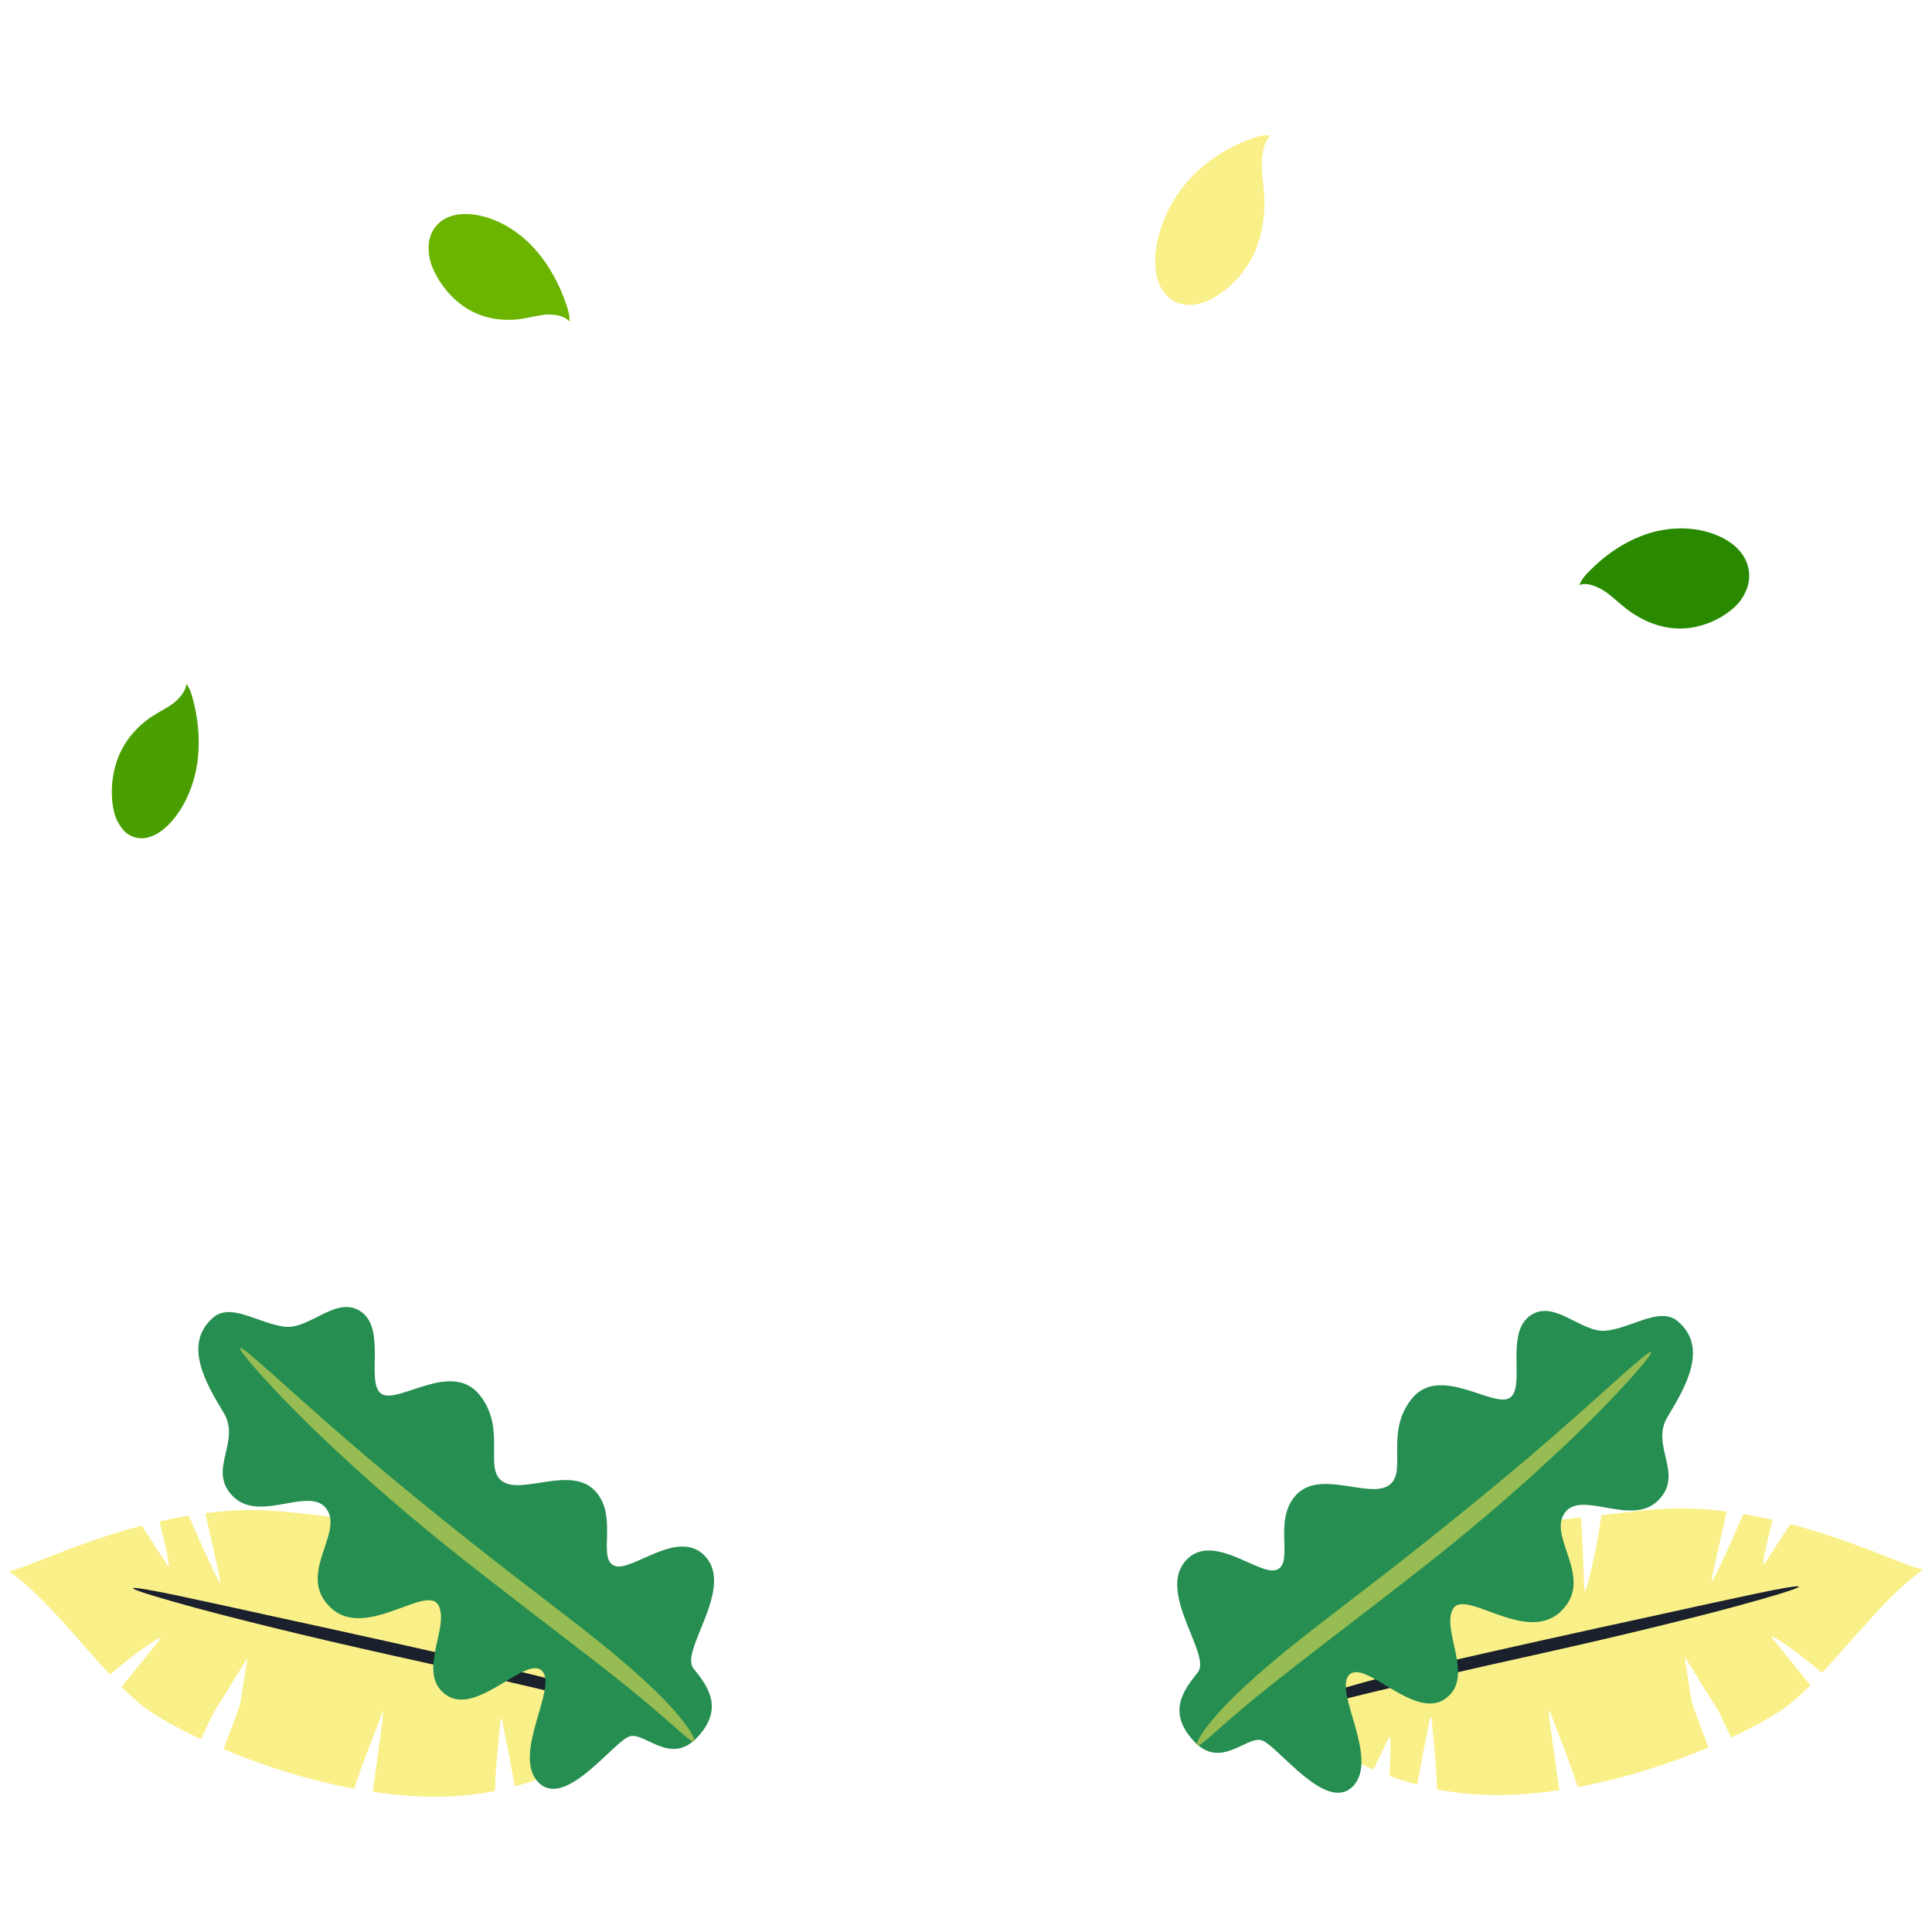
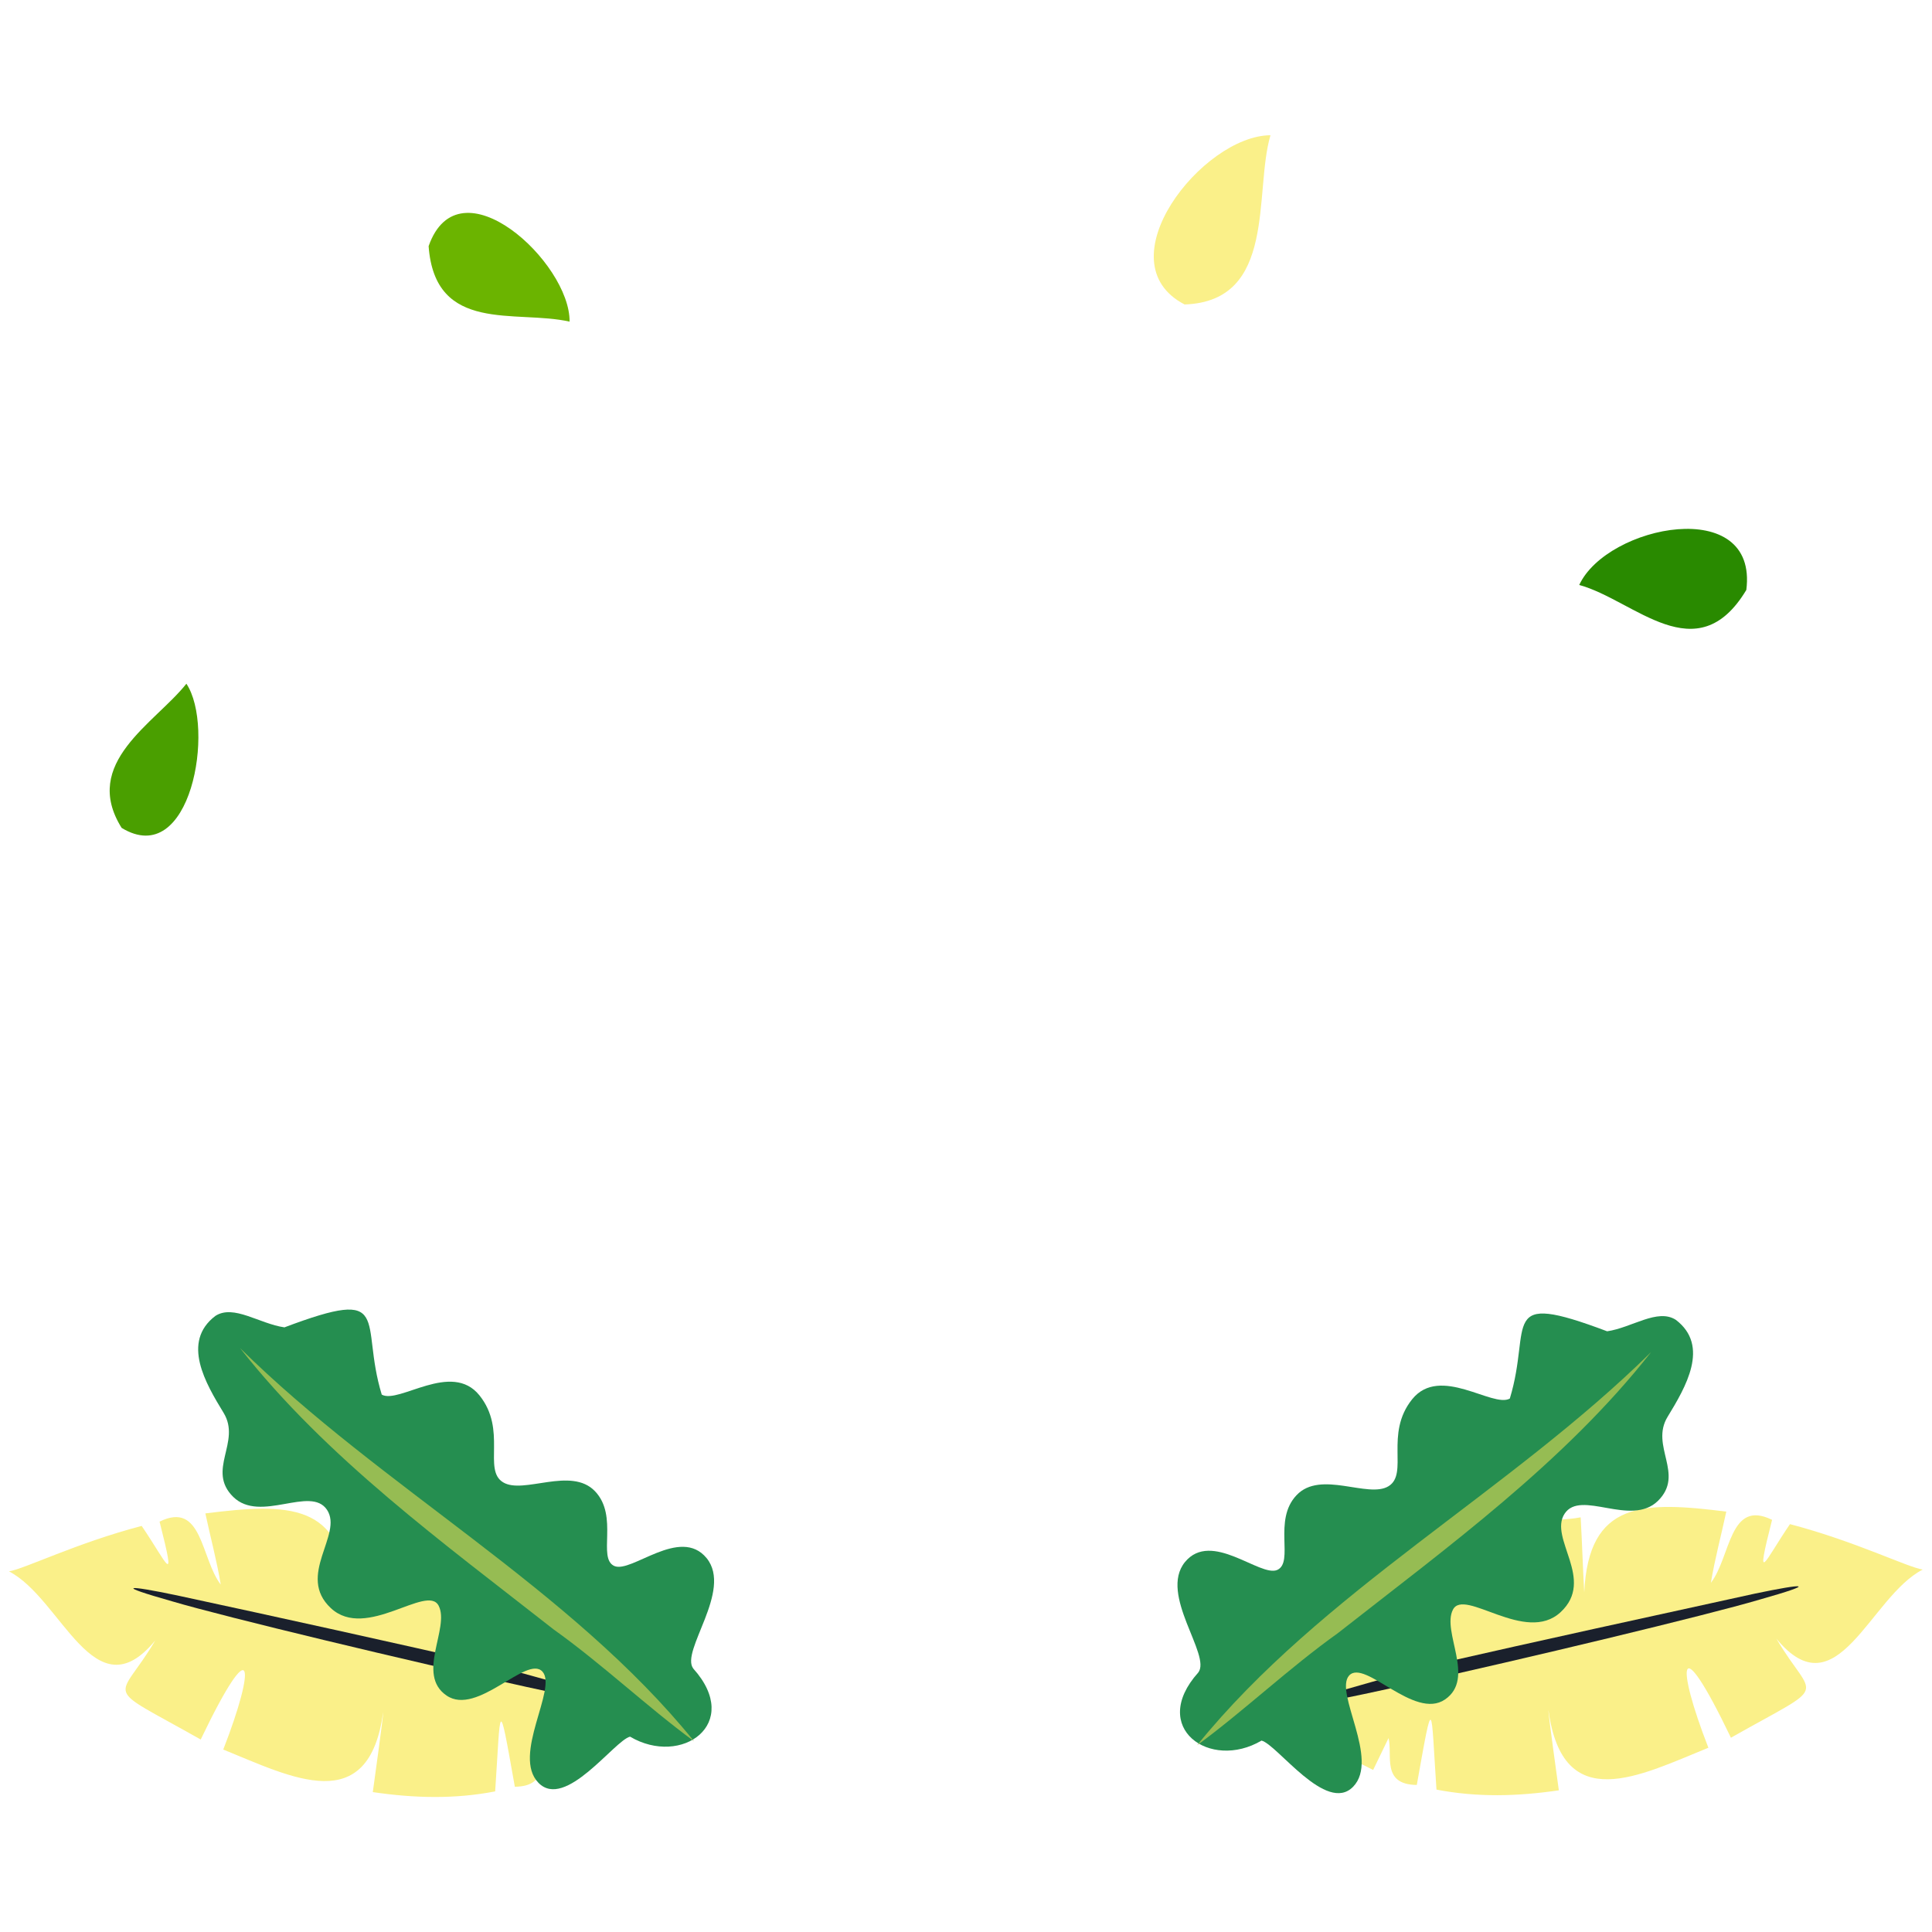
- <svg xmlns="http://www.w3.org/2000/svg" viewBox="0 0 540 540">
-   <path d="M423.15 426.4c.86 1.81 1.65 3.68 2.36 5.66l.68 1.47c.48.08 0-7.17-.03-7.54 4.84-.65 10.06-1.23 15.75-1.87.3 5.96.66 11.92.82 17.9l.22 3.11.72-2.08c1.68-6.44 3.05-12.96 3.91-19.56 13.57-1.51 20.54-2.85 35.04-1.01-1.35 5.82-2.6 11.66-3.91 17.49l-.38 2.42 1.31-2.38c2.64-5.57 5.2-11.18 7.62-16.85 2.78.46 5.52 1.01 8.18 1.61-.25.91-3.02 12.09-2.56 12.42.06.04.15 0 .29-.15l7.25-11.06c18.34 4.81 32.65 11.96 37.07 12.72-9.52 6.73-19.3 19.28-28.18 28.87-4.15-3.44-8.44-6.86-12.75-9.57-.08-.05-1.79-1.12-1.31-.26l10.77 13.27c-2.51 2.53-4.93 4.72-7.24 6.36-3.17 2.24-8.36 5.2-14.94 8.28-1.04-2.23-2.21-4.72-3.46-7.32-4.86-7.84-9.56-15.34-9.56-15.34l2.04 12.82c1.67 4.8 3.42 9.4 4.68 12.62-10.34 4.34-23.08 8.57-36.52 11.06-2.12-6.48-4.7-12.86-7.09-19.21-.04-.11-.78-2.29-1.06-2.35l.26 2.84 2.68 19.59c-11.6 1.71-22.84 2.03-34.19-.23-.08-6.16-.83-12.25-1.37-18.4-.01-.13-.08-1.79-.32-1.9s-.58 2.05-.58 2.05c-1.15 5.64-2.2 11.3-3.25 16.95a89.58 89.58 0 0 1-7.72-2.45c.08-1.04.54-10.59.04-10.82s-.24.16-.24.16l-4.31 8.86c-16.01-6.84-25.66-16.14-25.66-16.14s5.81-22.13 20.82-35.38c3.48 4.62 8.49 10.8 11.41 15.89.06.11.37.78.61.95s.06.03.08.04.11-1.36.11-1.36c-.45-6.16-4.07-13.9-7.11-19.4 11.55-7.45 23.88-10.63 39.03-12.8Z" fill="#faf089" />
-   <path d="M401.24 465.2c-8.26 1.91-16.53 3.94-24.67 6.34-4.49 1.33-9.04 2.75-13.37 4.56-1.2.5-2.39 1.03-3.53 1.67-1.32.74-2.26 1.54 0 1.16 1.2-.2 2.39-.51 3.57-.81 4.7-1.19 9.39-2.46 14.1-3.62 8.17-2.02 16.37-3.93 24.57-5.84 9.53-2.22 19.08-4.34 28.63-6.46 11.46-2.55 22.9-5.2 34.3-8.01 9.04-2.23 18.07-4.51 27.03-7.07 16.62-4.75 12.71-4.6-1.16-1.68l-.54.11c-8.67 1.83-17.33 3.75-25.99 5.65-11.49 2.51-22.99 5-34.47 7.57-9.49 2.13-18.99 4.24-28.47 6.43Z" fill="#1a202c" />
-   <path d="M468.39 368.86c9.56 7.33 2.69 18.88-2.29 27.12-4.98 8.24 4.86 16.05-2.72 23.47-7.58 7.41-21.58-3.31-26.15 3.57s8.69 18.4-1.11 27.5c-9.79 9.1-26.87-6.88-30.08-.69-3.21 6.19 6.42 19.19-2.22 25.08-8.64 5.88-22.42-11.43-26.76-6.73-4.33 4.71 8.59 23.38 1.07 31.1-7.52 7.72-21.23-11.76-25.58-12.89-4.35-1.13-11.43 8.36-18.95.18s-2.61-14.38 1.21-19.16c3.82-4.79-11.09-21.83-3.68-30.87 7.42-9.05 21.01 4.33 25.83 2.17 4.82-2.16-1.31-13.85 5.36-20.92 6.67-7.07 20.01.99 25.69-2.52s-1.19-14.64 6.57-24.3 22.49 2.5 27.26-.2c4.77-2.7-1.23-17.65 5.6-22.86 6.82-5.2 14.5 4.85 21.57 4.01 7.08-.83 14.3-6.34 19.37-3.06Z" fill="#258e50" />
-   <path d="M373.92 456.48c-7.37 5.7-14.79 11.34-22.02 17.22-4.08 3.32-8.07 6.76-12.02 10.24-1.12.99-2.24 1.99-3.42 2.92-.25.2-1.54 1.25-1.87.94-.3-.29.32-1.44.45-1.69.7-1.33 1.56-2.53 2.45-3.69 3.42-4.46 7.5-8.4 11.59-12.14 6.9-6.3 14.27-12.11 21.65-17.8 8.55-6.58 17.12-13.11 25.57-19.82 10.29-8.17 20.5-16.43 30.52-24.94 8.15-6.93 16.14-14.06 24.11-21.2 2.46-2.21 4.92-4.42 7.46-6.54.31-.26 2.81-2.4 3.09-2.09.33.36-2.48 3.66-2.81 4.06-2.24 2.66-4.58 5.21-6.96 7.73-7.07 7.48-14.47 14.58-22.06 21.47-9.8 8.92-19.93 17.45-30.31 25.65-8.42 6.65-16.95 13.15-25.43 19.71Z" fill="#96bc53" />
-   <path d="M116.85 426.86c-.86 1.81-1.65 3.68-2.36 5.66l-.68 1.47c-.48.08 0-7.17.03-7.54-4.84-.65-10.06-1.23-15.75-1.87-.3 5.96-.66 11.92-.82 17.9l-.22 3.11-.72-2.08c-1.68-6.44-3.05-12.96-3.91-19.56-13.57-1.51-20.54-2.85-35.04-1.01 1.35 5.82 2.6 11.66 3.91 17.49l.38 2.42-1.31-2.38c-2.64-5.57-5.2-11.18-7.62-16.85-2.78.46-5.52 1.01-8.18 1.61.25.91 3.02 12.09 2.56 12.42-.06.04-.15 0-.29-.15l-7.25-11.06c-18.34 4.81-32.65 11.96-37.07 12.72 9.52 6.73 19.3 19.28 28.18 28.87 4.15-3.44 8.44-6.86 12.75-9.57.08-.05 1.79-1.12 1.31-.26l-10.77 13.27c2.51 2.53 4.93 4.72 7.24 6.36 3.17 2.24 8.36 5.2 14.94 8.28 1.04-2.23 2.21-4.72 3.46-7.32 4.86-7.84 9.56-15.34 9.56-15.34l-2.04 12.82c-1.67 4.8-3.42 9.4-4.68 12.62 10.34 4.34 23.08 8.57 36.52 11.06 2.12-6.48 4.7-12.86 7.09-19.21.04-.11.78-2.29 1.06-2.35l-.26 2.84-2.68 19.59c11.6 1.71 22.84 2.03 34.19-.23.08-6.16.83-12.25 1.37-18.4.01-.13.08-1.79.32-1.9s.58 2.05.58 2.05c1.15 5.64 2.2 11.3 3.25 16.95a89.58 89.58 0 0 0 7.72-2.45c-.08-1.04-.54-10.59-.04-10.82s.24.16.24.16l4.31 8.86c16.01-6.84 25.66-16.14 25.66-16.14s-5.81-22.13-20.82-35.38c-3.48 4.62-8.49 10.8-11.41 15.89-.06.11-.37.78-.61.95s-.06.03-.08.04-.11-1.36-.11-1.36c.45-6.16 4.07-13.9 7.11-19.4-11.55-7.45-23.88-10.63-39.03-12.8Z" fill="#faf089" />
-   <path d="M138.76 465.66c8.26 1.91 16.53 3.94 24.67 6.34 4.49 1.33 9.04 2.75 13.37 4.56 1.2.5 2.39 1.03 3.53 1.67 1.32.74 2.26 1.54 0 1.16-1.2-.2-2.39-.51-3.57-.81-4.7-1.19-9.39-2.46-14.1-3.62-8.17-2.02-16.37-3.93-24.57-5.84-9.53-2.22-19.08-4.34-28.63-6.46-11.46-2.55-22.9-5.2-34.3-8.01-9.04-2.23-18.07-4.51-27.03-7.07-16.62-4.75-12.71-4.6 1.16-1.68l.54.11c8.67 1.83 17.33 3.75 25.99 5.65 11.49 2.51 22.99 5 34.47 7.57 9.49 2.13 18.99 4.24 28.47 6.43Z" fill="#1a202c" />
-   <path d="M60.23 367.76c-9.56 7.33-2.69 18.88 2.29 27.12 4.98 8.24-4.86 16.05 2.72 23.47 7.58 7.41 21.58-3.31 26.15 3.57s-8.69 18.4 1.11 27.5c9.79 9.1 26.87-6.88 30.08-.69 3.21 6.19-6.42 19.19 2.22 25.08 8.64 5.88 22.42-11.43 26.76-6.73 4.33 4.71-8.59 23.38-1.07 31.1 7.52 7.72 21.23-11.76 25.58-12.89 4.35-1.13 11.43 8.36 18.95.18s2.61-14.38-1.21-19.16c-3.82-4.79 11.09-21.83 3.68-30.87-7.42-9.05-21.01 4.33-25.83 2.17-4.82-2.16 1.31-13.85-5.36-20.92-6.67-7.07-20.01.99-25.69-2.52s1.19-14.64-6.57-24.3-22.49 2.5-27.26-.2c-4.77-2.7 1.23-17.65-5.6-22.86-6.82-5.2-14.5 4.85-21.57 4.01-7.08-.83-14.3-6.34-19.37-3.06Z" fill="#258e50" />
-   <path d="M154.69 455.38c7.37 5.7 14.79 11.34 22.02 17.22 4.08 3.32 8.07 6.76 12.02 10.24 1.12.99 2.24 1.99 3.42 2.92.25.2 1.54 1.25 1.87.94.3-.29-.32-1.44-.45-1.69-.7-1.33-1.56-2.53-2.45-3.69-3.42-4.46-7.5-8.4-11.59-12.14-6.9-6.3-14.27-12.11-21.65-17.8-8.55-6.58-17.12-13.11-25.57-19.82-10.29-8.17-20.5-16.43-30.52-24.94-8.15-6.93-16.14-14.06-24.11-21.2-2.46-2.21-4.92-4.42-7.46-6.54-.31-.26-2.81-2.4-3.09-2.09-.33.36 2.48 3.66 2.81 4.06 2.24 2.66 4.58 5.21 6.96 7.73 7.07 7.48 14.47 14.58 22.06 21.47 9.8 8.92 19.93 17.45 30.31 25.65 8.42 6.65 16.95 13.15 25.43 19.71Z" fill="#96bc53" />
-   <path d="M488.12 164.85c1.71-4.1.15-7.52-.15-8.2-.5-1.14-1.25-2.18-2.14-3.12-1.82-1.94-4.35-3.41-7.23-4.41-4.95-1.73-11.06-2-17.21-.21-4.29 1.24-8.32 3.44-11.79 6.01-1.75 1.29-3.34 2.71-4.84 4.17-1.3 1.26-2.57 2.61-3.15 4.08-.05.05-.09.11-.13.16-.02.05-.05.1-.07.15.1-.04.21-.06.32-.07 1.5-.37 2.85-.03 4.01.41 1.49.56 2.77 1.35 3.9 2.24 2.38 1.87 4.45 3.96 7.1 5.63 3.95 2.49 9.13 4.53 15.18 3.85 4.79-.54 9.76-2.84 13.14-6.09 1.45-1.39 2.43-3.02 3.07-4.58Z" fill="#298a00" />
-   <path d="M331.08 85.12c-4.21-.5-6.12-3.88-6.51-4.55-.65-1.12-1.08-2.42-1.36-3.8-.58-2.86-.4-6.17.34-9.58 1.27-5.87 4.34-12.11 9.07-17.27 3.3-3.61 7.23-6.45 11.16-8.53 1.98-1.05 3.97-1.88 5.95-2.59 1.72-.62 3.48-1.16 4.97-.96.07-.02.14-.03.2-.05.05 0 .1 0 .16.01-.09.08-.16.18-.23.28-1.1 1.3-1.55 2.83-1.83 4.22-.35 1.79-.4 3.49-.3 5.1.22 3.38.79 6.57.71 10.1-.12 5.28-1.27 11.54-5.06 17.2-3.01 4.48-7.53 8.21-11.95 9.83-1.9.69-3.73.79-5.33.61Z" fill="#faf089" />
-   <path d="M119.81 68.75c.15-4.23 2.76-6.33 3.27-6.75.86-.71 1.88-1.21 2.97-1.58 2.26-.75 4.93-.76 7.71-.23 4.79.92 9.97 3.61 14.4 8.02 3.09 3.08 5.6 6.82 7.51 10.62.96 1.91 1.74 3.84 2.43 5.77.6 1.67 1.14 3.4 1.06 4.89.02.07.03.13.05.2v.16c-.07-.08-.15-.15-.24-.21-1.11-1.02-2.37-1.38-3.5-1.57-1.46-.24-2.82-.19-4.11 0-2.7.42-5.22 1.18-8.07 1.3-4.24.19-9.34-.58-14.1-4.03-3.78-2.73-7.03-7.02-8.59-11.32-.67-1.85-.86-3.67-.8-5.27Z" fill="#6bb400" />
-   <path d="M33.99 231.42c2.26 3 5.23 2.9 5.83 2.88.99-.02 1.99-.3 2.98-.72 2.03-.88 4-2.55 5.76-4.69 3.04-3.69 5.47-8.93 6.47-14.95.7-4.2.63-8.52.1-12.5-.27-2.01-.68-3.91-1.15-5.76-.41-1.6-.89-3.21-1.71-4.25l-.06-.18c-.03-.04-.05-.08-.08-.12-.01.1-.03.21-.06.31-.29 1.44-1.03 2.5-1.76 3.35-.94 1.1-1.97 1.92-3.01 2.58-2.19 1.39-4.42 2.43-6.57 4.13-3.2 2.54-6.54 6.31-8.28 11.84-1.38 4.38-1.59 9.57-.54 13.71.45 1.77 1.23 3.23 2.09 4.36Z" fill="#4a9f00" />
+ <svg xmlns="http://www.w3.org/2000/svg" version="1.1" id="Layer_1" x="0" y="0" viewBox="0 0 540 540" xml:space="preserve">
+   <style>.st0{fill:#faf089}.st1{fill:#1a202c}.st2{fill:#258e50}.st3{fill:#96bc53}</style>
+   <path class="st0" d="M423.1 426.4c1.1 2.2 1.9 4.8 3 7.1-2.1-10.8 7-7.7 15.7-9.4.4 7 .6 14 1 21 1.2-25.7 16.5-25.5 39.7-22.6-1.4 6.6-3.2 13.2-4.3 19.9 5.6-7.3 5.1-23.5 17.1-17.6-4.9 19.3-2.1 11.6 5 1.2 18.3 4.8 32.7 12 37.1 12.7-14.8 7.6-23.9 40-40.9 19.3 10.4 17.7 15.6 11.7-12.7 27.7-15-31.3-15.4-20.5-6.3 2.8-19.2 7.8-40.7 19.2-44.7-10.5-.1 1 2.7 20.8 2.9 22.4-11.6 1.7-22.8 2-34.2-.2-1.6-23.8-.8-27.7-5.5-1.3-10-.1-6.7-8.4-7.9-13.1l-4.3 8.9c-36.3-17.9-29.7-17.9-4.8-51.5 3.8 4.9 9 11.8 12.1 16.9-12.4-28.9 5.4-28.5 32-33.7z" />
+   <path class="st1" d="M401.2 465.2c-114.1 31 61.6-9.5 90.6-18.1 16.6-4.7 12.7-4.6-1.2-1.7-29.7 6.5-59.6 13-89.4 19.8z" />
+   <path class="st2" d="M468.4 368.9c9.6 7.3 2.7 18.9-2.3 27.1s4.9 16-2.7 23.5c-7.6 7.4-21.6-3.3-26.1 3.6s8.7 18.4-1.1 27.5c-9.8 9.1-26.9-6.9-30.1-.7s6.4 19.2-2.2 25.1c-8.6 5.9-22.4-11.4-26.8-6.7-4.3 4.7 8.6 23.4 1.1 31.1s-21.2-11.8-25.6-12.9c-14.4 8.5-31.5-3.6-17.7-19 3.8-4.8-11.1-21.8-3.7-30.9 7.4-9 21 4.3 25.8 2.2 4.8-2.2-1.3-13.9 5.4-20.9 6.7-7.1 20 1 25.7-2.5s-1.2-14.6 6.6-24.3 22.5 2.5 27.3-.2c6.3-20.7-3.6-30.4 27.2-18.8 6.9-1 14.1-6.5 19.2-3.2z" />
+   <path class="st3" d="M373.9 456.5c-13.6 9.7-26.1 21.6-39.3 31.3 34.7-42.9 87.4-70.9 126.9-109.9-24.2 30.8-56.9 54.5-87.6 78.6z" />
+   <path class="st0" d="M116.8 426.9c-1.1 2.2-1.9 4.8-3 7.1 2.1-10.8-7-7.7-15.7-9.4-.4 7-.6 14-1 21-1.2-25.7-16.5-25.5-39.7-22.6 1.4 6.6 3.2 13.2 4.3 19.9-5.6-7.3-5.1-23.5-17.1-17.6 4.9 19.3 2.1 11.6-5 1.2-18.3 4.8-32.7 12-37.1 12.7 14.8 7.6 23.9 40 40.9 19.3-10.4 17.7-15.6 11.7 12.7 27.7 15-31.3 15.4-20.5 6.3 2.8 19.2 7.8 40.7 19.2 44.7-10.5.1 1-2.7 20.8-2.9 22.4 11.6 1.7 22.8 2 34.2-.2 1.6-23.8.8-27.7 5.5-1.3 10-.1 6.7-8.4 7.9-13.1l4.3 8.9c36.3-17.9 29.7-17.9 4.8-51.5-3.8 4.9-9 11.8-12.1 16.9 12.5-28.9-5.3-28.6-32-33.7z" />
+   <path class="st1" d="M138.8 465.7c114.1 31-61.6-9.5-90.6-18.1-16.6-4.7-12.7-4.6 1.2-1.7 29.7 6.4 59.6 13 89.4 19.8z" />
+   <path class="st2" d="M60.2 367.8c-9.6 7.3-2.7 18.9 2.3 27.1s-4.9 16 2.7 23.5c7.6 7.4 21.6-3.3 26.2 3.6s-8.7 18.4 1.1 27.5c9.8 9.1 26.9-6.9 30.1-.7s-6.4 19.2 2.2 25.1c8.6 5.9 22.4-11.4 26.8-6.7 4.3 4.7-8.6 23.4-1.1 31.1 7.5 7.7 21.2-11.8 25.6-12.9 14.4 8.5 31.5-3.6 17.7-19-3.8-4.8 11.1-21.8 3.7-30.9-7.4-9-21 4.3-25.8 2.2-4.8-2.2 1.3-13.9-5.4-20.9s-20 1-25.7-2.5 1.2-14.6-6.6-24.3-22.5 2.5-27.3-.2c-6.3-20.7 3.6-30.4-27.2-18.8-7-1-14.2-6.5-19.3-3.2z" />
+   <path class="st3" d="M154.7 455.4c13.6 9.7 26.1 21.6 39.3 31.3-34.7-42.9-87.4-70.9-126.9-109.9 24.2 30.8 56.9 54.5 87.6 78.6z" />
+   <path d="M488.1 164.9c3.4-26.6-38.9-18.2-46.7-1.4 15.4 4.2 32.8 24.5 46.7 1.4z" fill="#298a00" />
+   <path class="st0" d="M331.1 85.1c-22.9-11.9 5-47.2 24-47.3-4.7 15.9 1.9 46.4-24 47.3z" />
+   <path d="M119.8 68.8c8.5-24.2 39.6 4.6 39.4 21.1-15-3.4-37.6 3.5-39.4-21.1z" fill="#6bb400" />
+   <path d="M34 231.4c19.4 11.8 26.2-28.1 18.1-40.3-8.8 11.1-29.5 22.1-18.1 40.3z" fill="#4a9f00" />
</svg>
